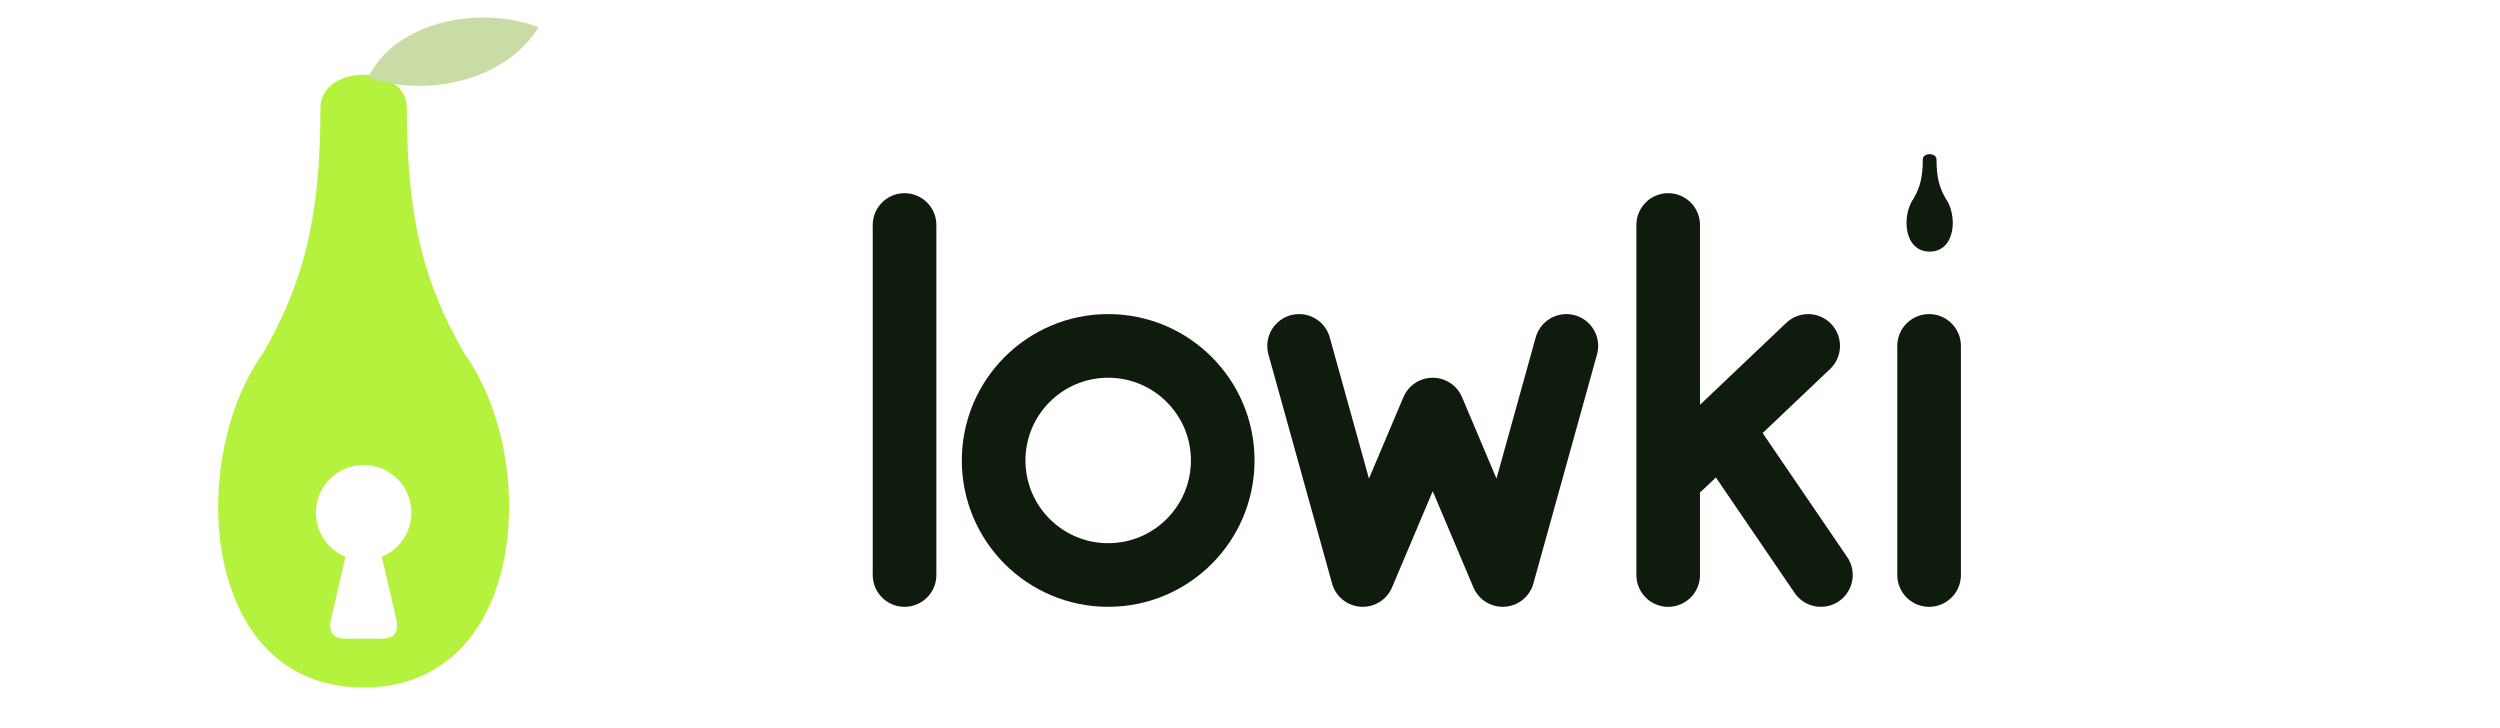
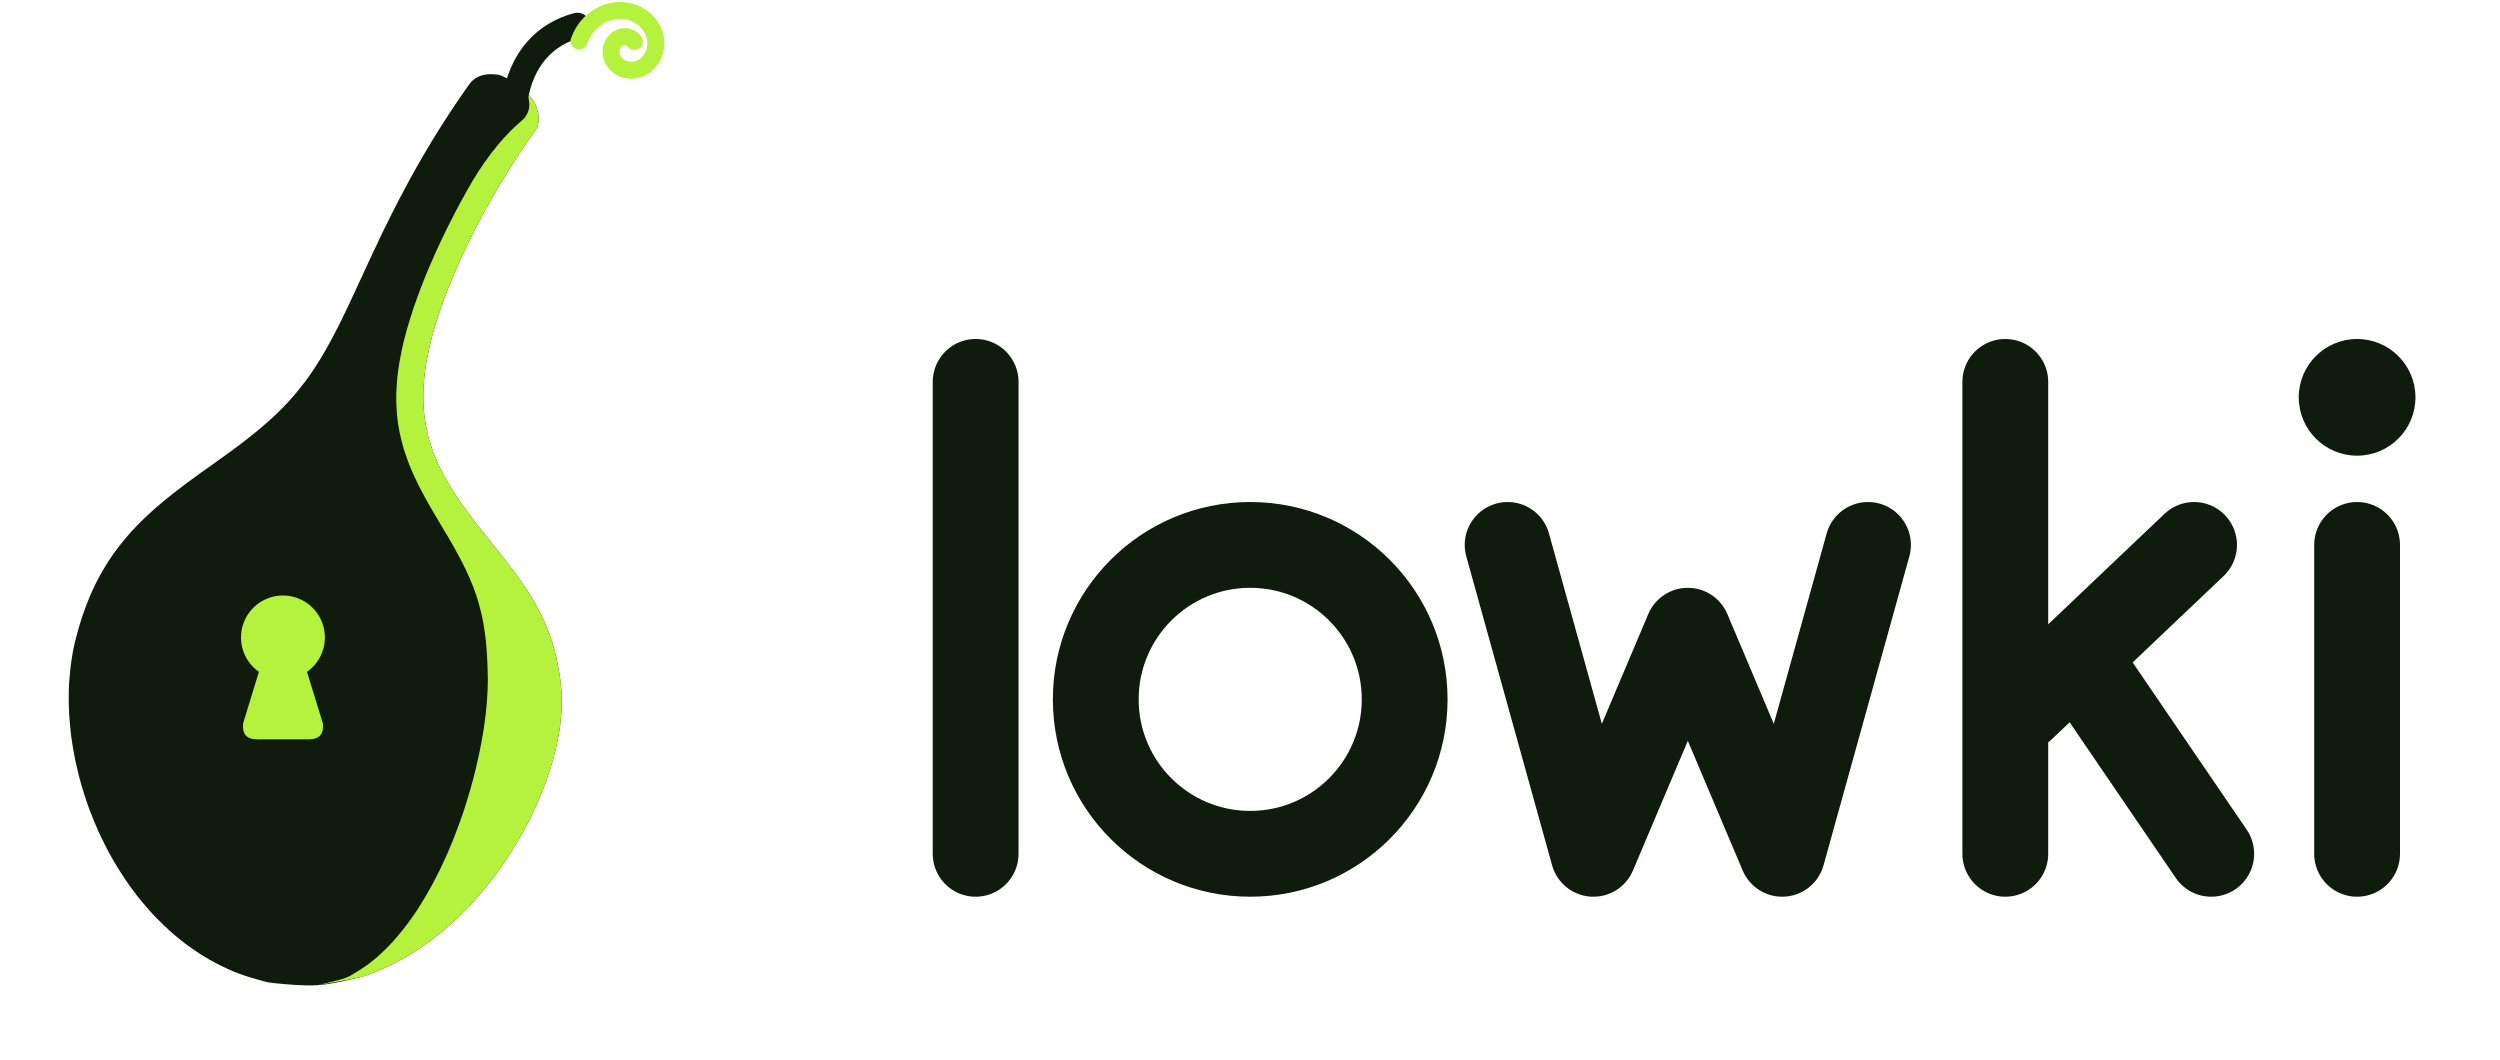
- <svg xmlns="http://www.w3.org/2000/svg" viewBox="0 0 220 64" role="img" aria-label="Lowki">
-   <path fill="#B5F23D" fill-rule="evenodd" d="M28.2 9.5C28.2 19.5 26.6 25 23.2 31C16.4 40.4 17.6 60.5 32 60.5C46.4 60.5 47.6 40.4 40.8 31C37.4 25 35.8 19.5 35.8 9.5C35.8 5.6 28.2 5.6 28.2 9.5Z M30.4 49A4.2 4.2 0 1 1 33.6 49L34.9 54.6Q35.2 56.2 33.6 56.2L30.4 56.2Q28.8 56.2 29.1 54.6Z" />
-   <path fill="#C9DCA6" d="M32.4 6.8C34.8 1.9 42.2 0.4 47.4 2.4C44.4 7.2 37.4 8.6 32.4 6.8Z" />
-   <g transform="translate(74 17) scale(1.12)">
-     <g stroke="#0F1B0D">
-       <g fill="none" stroke-width="5" stroke-linecap="round" stroke-linejoin="round">
-         <path d="M5 2.5V30" />
-         <circle cx="21" cy="21" r="9" />
-         <path d="M36 12L41 30L46.5 17L52 30L57 12" />
-         <path d="M65 2.5V30M76 12L66 21.5M69.5 19L77 30" />
-         <path d="M85.5 12V30" />
-       </g>
+ <svg xmlns="http://www.w3.org/2000/svg" viewBox="0 0 236 100" role="img" aria-label="Lowki">
+   <g transform="translate(-14 0)">
+     <path d="M63.00 8.00C62.73 7.86 61.77 7.33 61.38 7.16C60.99 7.00 60.87 7.04 60.65 7.02C60.44 6.99 60.27 7.00 60.10 7.01C59.93 7.02 59.78 7.05 59.64 7.08C59.50 7.11 59.37 7.15 59.25 7.20C59.13 7.25 59.02 7.31 58.92 7.37C58.82 7.43 58.73 7.50 58.64 7.58C58.56 7.65 58.48 7.73 58.41 7.82C58.34 7.90 58.28 7.99 58.21 8.08C58.15 8.17 58.09 8.26 58.02 8.35C57.96 8.44 57.89 8.53 57.83 8.62C57.77 8.72 57.70 8.81 57.64 8.90C57.58 8.99 57.52 9.08 57.45 9.17C57.39 9.26 57.33 9.35 57.27 9.44C57.20 9.54 57.14 9.63 57.08 9.72C57.02 9.81 56.95 9.90 56.89 10.00C56.83 10.09 56.77 10.18 56.71 10.27C56.65 10.36 56.59 10.46 56.52 10.55C56.46 10.64 56.40 10.73 56.34 10.83C56.28 10.92 56.22 11.01 56.16 11.11C56.10 11.20 56.04 11.29 55.98 11.39C55.92 11.48 55.86 11.57 55.80 11.67C55.74 11.76 55.68 11.86 55.62 11.95C55.56 12.04 55.50 12.14 55.44 12.23C55.38 12.33 55.32 12.42 55.26 12.52C55.21 12.61 55.15 12.71 55.09 12.80C55.03 12.90 54.97 12.99 54.91 13.09C54.85 13.18 54.80 13.28 54.74 13.37C54.68 13.47 54.62 13.56 54.57 13.66C54.51 13.76 54.45 13.85 54.39 13.95C54.34 14.04 54.28 14.14 54.22 14.24C54.17 14.33 54.11 14.43 54.05 14.53C54.00 14.62 53.94 14.72 53.88 14.82C53.83 14.91 53.77 15.01 53.71 15.11C53.66 15.21 53.60 15.30 53.55 15.40C53.49 15.50 53.43 15.60 53.38 15.69C53.32 15.79 53.27 15.89 53.21 15.99C53.16 16.09 53.10 16.18 53.05 16.28C52.99 16.38 52.94 16.48 52.88 16.58C52.83 16.68 52.78 16.78 52.72 16.87C52.67 16.97 52.61 17.07 52.56 17.17C52.51 17.27 52.45 17.37 52.40 17.47C52.34 17.57 52.29 17.67 52.24 17.77C52.18 17.87 52.13 17.97 52.08 18.07C52.03 18.17 51.97 18.27 51.92 18.37C51.87 18.47 51.81 18.57 51.76 18.67C51.71 18.77 51.66 18.87 51.60 18.97C51.55 19.07 51.50 19.17 51.45 19.27C51.40 19.38 51.34 19.48 51.29 19.58C51.24 19.68 51.19 19.78 51.14 19.88C51.09 19.98 51.03 20.09 50.98 20.19C50.93 20.29 50.88 20.39 50.83 20.49C50.78 20.59 50.73 20.70 50.68 20.80C50.63 20.90 50.58 21.00 50.53 21.11C50.47 21.21 50.42 21.31 50.37 21.41C50.32 21.52 50.27 21.62 50.22 21.72C50.17 21.83 50.12 21.93 50.07 22.03C50.02 22.14 49.97 22.24 49.92 22.34C49.87 22.45 49.82 22.55 49.77 22.65C49.72 22.76 49.68 22.86 49.63 22.97C49.58 23.07 49.53 23.17 49.48 23.28C49.43 23.38 49.38 23.49 49.33 23.59C49.28 23.70 49.23 23.80 49.18 23.90C49.13 24.01 49.08 24.11 49.04 24.22C48.99 24.32 48.94 24.43 48.89 24.53C48.84 24.64 48.79 24.74 48.74 24.85C48.69 24.95 48.64 25.06 48.60 25.17C48.55 25.27 48.50 25.38 48.45 25.48C48.40 25.59 48.35 25.69 48.30 25.80C48.25 25.90 48.21 26.01 48.16 26.12C48.11 26.22 48.06 26.33 48.01 26.43C47.96 26.54 47.91 26.65 47.86 26.75C47.81 26.86 47.76 26.97 47.72 27.07C47.67 27.18 47.62 27.29 47.57 27.39C47.52 27.50 47.47 27.60 47.42 27.71C47.37 27.82 47.32 27.92 47.27 28.03C47.22 28.14 47.17 28.25 47.12 28.35C47.07 28.46 47.02 28.57 46.97 28.67C46.92 28.78 46.87 28.89 46.82 28.99C46.77 29.10 46.72 29.21 46.66 29.32C46.61 29.42 46.56 29.53 46.51 29.64C46.46 29.75 46.41 29.85 46.35 29.96C46.30 30.07 46.25 30.17 46.20 30.28C46.14 30.39 46.09 30.50 46.04 30.60C45.98 30.71 45.93 30.82 45.87 30.93C45.82 31.03 45.77 31.14 45.71 31.25C45.65 31.36 45.60 31.46 45.54 31.57C45.49 31.68 45.43 31.79 45.37 31.89C45.32 32.00 45.26 32.11 45.20 32.21C45.14 32.32 45.08 32.43 45.02 32.54C44.97 32.64 44.91 32.75 44.84 32.86C44.78 32.97 44.72 33.07 44.66 33.18C44.60 33.29 44.54 33.39 44.47 33.50C44.41 33.61 44.35 33.72 44.28 33.82C44.22 33.93 44.15 34.04 44.08 34.14C44.02 34.25 43.95 34.36 43.88 34.46C43.81 34.57 43.74 34.68 43.67 34.78C43.60 34.89 43.53 35.00 43.46 35.10C43.38 35.21 43.31 35.31 43.24 35.42C43.16 35.53 43.09 35.63 43.01 35.74C42.93 35.84 42.85 35.95 42.78 36.06C42.70 36.16 42.62 36.27 42.53 36.37C42.45 36.48 42.37 36.58 42.28 36.69C42.20 36.79 42.11 36.90 42.03 37.00C41.94 37.11 41.85 37.21 41.76 37.32C41.67 37.42 41.58 37.53 41.49 37.63C41.39 37.74 41.30 37.84 41.20 37.95C41.11 38.05 41.01 38.15 40.91 38.26C40.81 38.36 40.71 38.47 40.61 38.57C40.50 38.67 40.40 38.78 40.29 38.88C40.19 38.99 40.08 39.09 39.97 39.19C39.86 39.30 39.75 39.40 39.64 39.50C39.53 39.61 39.41 39.71 39.30 39.81C39.18 39.92 39.06 40.02 38.94 40.12C38.82 40.23 38.70 40.33 38.58 40.43C38.46 40.54 38.33 40.64 38.21 40.74C38.08 40.85 37.95 40.95 37.82 41.05C37.69 41.16 37.56 41.26 37.43 41.36C37.30 41.47 37.16 41.57 37.03 41.67C36.89 41.78 36.76 41.88 36.62 41.99C36.48 42.09 36.34 42.19 36.20 42.30C36.06 42.40 35.92 42.51 35.78 42.61C35.63 42.72 35.49 42.82 35.34 42.93C35.20 43.03 35.05 43.14 34.91 43.24C34.76 43.35 34.61 43.45 34.46 43.56C34.31 43.66 34.16 43.77 34.02 43.88C33.87 43.99 33.72 44.09 33.56 44.20C33.41 44.31 33.26 44.42 33.11 44.52C32.96 44.63 32.81 44.74 32.66 44.85C32.51 44.96 32.36 45.07 32.21 45.18C32.05 45.29 31.90 45.40 31.75 45.51C31.60 45.62 31.45 45.74 31.30 45.85C31.15 45.96 31.00 46.07 30.86 46.19C30.71 46.30 30.56 46.42 30.41 46.53C30.27 46.65 30.12 46.76 29.98 46.88C29.83 46.99 29.69 47.11 29.54 47.23C29.40 47.35 29.26 47.46 29.12 47.58C28.98 47.70 28.84 47.82 28.70 47.94C28.57 48.06 28.43 48.18 28.30 48.30C28.16 48.42 28.03 48.55 27.90 48.67C27.77 48.79 27.64 48.91 27.51 49.04C27.38 49.16 27.26 49.29 27.13 49.41C27.01 49.54 26.89 49.66 26.77 49.79C26.65 49.92 26.53 50.04 26.41 50.17C26.30 50.30 26.18 50.43 26.07 50.56C25.96 50.69 25.84 50.82 25.74 50.95C25.63 51.08 25.52 51.21 25.42 51.34C25.31 51.47 25.21 51.61 25.11 51.74C25.01 51.87 24.91 52.01 24.81 52.14C24.72 52.27 24.62 52.41 24.53 52.54C24.44 52.68 24.35 52.82 24.26 52.95C24.17 53.09 24.08 53.23 24.00 53.36C23.91 53.50 23.83 53.64 23.75 53.78C23.67 53.92 23.59 54.05 23.51 54.19C23.43 54.33 23.35 54.47 23.28 54.61C23.21 54.75 23.13 54.89 23.06 55.04C22.99 55.18 22.92 55.32 22.86 55.46C22.79 55.60 22.72 55.75 22.66 55.89C22.60 56.03 22.53 56.17 22.47 56.32C22.41 56.46 22.35 56.61 22.30 56.75C22.24 56.89 22.18 57.04 22.13 57.18C22.07 57.33 22.02 57.47 21.97 57.62C21.91 57.77 21.86 57.91 21.81 58.06C21.76 58.20 21.71 58.35 21.67 58.50C21.62 58.65 21.57 58.79 21.53 58.94C21.49 59.09 21.44 59.24 21.40 59.38C21.36 59.53 21.32 59.68 21.28 59.83C21.24 59.98 21.20 60.13 21.16 60.28C21.12 60.43 21.09 60.57 21.05 60.72C21.02 60.87 20.98 61.02 20.95 61.17C20.92 61.32 20.89 61.48 20.86 61.63C20.84 61.78 20.81 61.93 20.79 62.08C20.76 62.23 20.74 62.38 20.72 62.53C20.70 62.69 20.68 62.84 20.66 62.99C20.64 63.14 20.62 63.30 20.61 63.45C20.59 63.60 20.58 63.75 20.57 63.91C20.55 64.06 20.54 64.21 20.53 64.37C20.52 64.52 20.52 64.67 20.51 64.83C20.50 64.98 20.50 65.14 20.49 65.29C20.49 65.44 20.49 65.60 20.49 65.75C20.49 65.91 20.49 66.06 20.49 66.22C20.49 66.37 20.49 66.53 20.50 66.68C20.50 66.84 20.51 66.99 20.52 67.15C20.52 67.30 20.53 67.46 20.54 67.62C20.55 67.77 20.56 67.93 20.58 68.08C20.59 68.24 20.60 68.40 20.62 68.55C20.63 68.71 20.65 68.86 20.67 69.02C20.69 69.18 20.70 69.33 20.72 69.49C20.74 69.65 20.77 69.80 20.79 69.96C20.81 70.12 20.84 70.27 20.86 70.43C20.89 70.59 20.91 70.74 20.94 70.90C20.97 71.06 21.00 71.21 21.03 71.37C21.06 71.53 21.09 71.69 21.12 71.84C21.16 72.00 21.19 72.16 21.23 72.31C21.26 72.47 21.30 72.63 21.34 72.79C21.37 72.94 21.41 73.10 21.45 73.26C21.50 73.42 21.54 73.57 21.58 73.73C21.62 73.89 21.67 74.05 21.71 74.20C21.76 74.36 21.81 74.52 21.86 74.68C21.90 74.84 21.95 74.99 22.01 75.15C22.06 75.31 22.11 75.47 22.16 75.62C22.22 75.78 22.27 75.94 22.33 76.10C22.39 76.25 22.44 76.41 22.50 76.57C22.56 76.73 22.62 76.88 22.69 77.04C22.75 77.20 22.81 77.36 22.88 77.52C22.94 77.67 23.01 77.83 23.08 77.99C23.14 78.15 23.21 78.30 23.28 78.46C23.36 78.62 23.43 78.77 23.50 78.93C23.58 79.09 23.65 79.25 23.73 79.40C23.81 79.56 23.89 79.72 23.97 79.88C24.05 80.03 24.13 80.19 24.21 80.35C24.30 80.50 24.38 80.66 24.47 80.82C24.56 80.97 24.65 81.13 24.74 81.29C24.83 81.44 24.92 81.60 25.02 81.76C25.11 81.91 25.21 82.07 25.31 82.22C25.41 82.38 25.51 82.54 25.61 82.69C25.71 82.85 25.82 83.00 25.92 83.16C26.03 83.31 26.14 83.47 26.25 83.63C26.36 83.78 26.47 83.94 26.59 84.09C26.71 84.25 26.82 84.40 26.94 84.56C27.07 84.71 27.19 84.86 27.31 85.02C27.44 85.17 27.57 85.33 27.70 85.48C27.83 85.63 27.97 85.79 28.10 85.94C28.24 86.09 28.38 86.25 28.52 86.40C28.67 86.55 28.81 86.70 28.97 86.86C29.12 87.01 29.27 87.16 29.43 87.31C29.59 87.46 29.75 87.61 29.91 87.76C30.08 87.92 30.25 88.07 30.42 88.22C30.60 88.37 30.78 88.51 30.96 88.66C31.15 88.81 31.34 88.96 31.53 89.11C31.73 89.26 31.93 89.40 32.14 89.55C32.35 89.70 32.57 89.84 32.79 89.99C33.01 90.13 33.25 90.28 33.49 90.42C33.73 90.57 33.98 90.71 34.25 90.85C34.51 90.99 34.78 91.13 35.08 91.27C35.37 91.41 35.67 91.55 36.00 91.69C36.34 91.82 36.68 91.96 37.07 92.09C37.45 92.22 37.84 92.35 38.33 92.47C38.82 92.59 39.05 92.74 39.99 92.82C40.94 92.91 42.67 93.09 44.00 93.00C45.33 92.91 47.02 92.48 47.94 92.26C48.87 92.04 49.07 91.88 49.54 91.70C50.00 91.52 50.38 91.34 50.74 91.17C51.11 91.00 51.43 90.83 51.74 90.66C52.06 90.49 52.34 90.33 52.61 90.17C52.89 90.00 53.14 89.84 53.39 89.68C53.63 89.52 53.87 89.36 54.09 89.20C54.32 89.05 54.53 88.89 54.74 88.73C54.94 88.58 55.14 88.42 55.33 88.27C55.53 88.12 55.71 87.96 55.89 87.81C56.07 87.66 56.25 87.51 56.42 87.36C56.59 87.21 56.75 87.06 56.91 86.91C57.07 86.76 57.23 86.61 57.38 86.47C57.53 86.32 57.68 86.17 57.82 86.03C57.97 85.88 58.11 85.73 58.25 85.59C58.38 85.44 58.52 85.30 58.65 85.16C58.78 85.01 58.91 84.87 59.03 84.73C59.16 84.58 59.28 84.44 59.40 84.30C59.52 84.16 59.64 84.02 59.76 83.88C59.87 83.74 59.99 83.60 60.10 83.46C60.21 83.32 60.32 83.18 60.42 83.04C60.53 82.90 60.63 82.77 60.74 82.63C60.84 82.49 60.94 82.35 61.04 82.22C61.14 82.08 61.24 81.94 61.33 81.81C61.43 81.67 61.52 81.54 61.61 81.40C61.70 81.27 61.79 81.13 61.88 81.00C61.97 80.86 62.06 80.73 62.15 80.60C62.23 80.46 62.31 80.33 62.40 80.20C62.48 80.06 62.56 79.93 62.64 79.80C62.72 79.67 62.80 79.54 62.88 79.41C62.95 79.28 63.03 79.14 63.10 79.01C63.18 78.88 63.25 78.75 63.32 78.62C63.40 78.49 63.47 78.36 63.54 78.24C63.61 78.11 63.67 77.98 63.74 77.85C63.81 77.72 63.87 77.59 63.94 77.47C64.00 77.34 64.07 77.21 64.13 77.08C64.19 76.96 64.25 76.83 64.31 76.70C64.37 76.58 64.43 76.45 64.49 76.32C64.55 76.20 64.61 76.07 64.66 75.95C64.72 75.82 64.77 75.70 64.83 75.57C64.88 75.45 64.93 75.32 64.99 75.20C65.04 75.07 65.09 74.95 65.14 74.83C65.19 74.70 65.24 74.58 65.29 74.46C65.33 74.33 65.38 74.21 65.43 74.09C65.47 73.97 65.52 73.84 65.56 73.72C65.61 73.60 65.65 73.48 65.69 73.36C65.73 73.23 65.77 73.11 65.81 72.99C65.85 72.87 65.89 72.75 65.93 72.63C65.97 72.51 66.01 72.39 66.04 72.27C66.08 72.15 66.11 72.03 66.15 71.91C66.18 71.79 66.22 71.67 66.25 71.55C66.28 71.43 66.31 71.31 66.34 71.19C66.37 71.07 66.40 70.95 66.43 70.84C66.46 70.72 66.49 70.60 66.52 70.48C66.54 70.36 66.57 70.24 66.59 70.13C66.62 70.01 66.64 69.89 66.66 69.77C66.69 69.66 66.71 69.54 66.73 69.42C66.75 69.30 66.77 69.19 66.79 69.07C66.81 68.95 66.82 68.84 66.84 68.72C66.86 68.60 66.87 68.49 66.89 68.37C66.90 68.25 66.91 68.14 66.93 68.02C66.94 67.91 66.95 67.79 66.96 67.68C66.97 67.56 66.98 67.44 66.99 67.33C67.00 67.21 67.00 67.10 67.01 66.98C67.01 66.87 67.02 66.75 67.02 66.64C67.02 66.52 67.03 66.41 67.03 66.29C67.03 66.18 67.03 66.06 67.02 65.95C67.02 65.83 67.02 65.72 67.02 65.60C67.01 65.49 67.01 65.37 67.00 65.26C66.99 65.14 66.98 65.03 66.97 64.91C66.97 64.80 66.95 64.68 66.94 64.57C66.93 64.45 66.92 64.34 66.90 64.22C66.89 64.11 66.87 63.99 66.85 63.88C66.84 63.77 66.82 63.65 66.80 63.54C66.78 63.42 66.76 63.31 66.74 63.19C66.72 63.08 66.70 62.96 66.68 62.85C66.66 62.73 66.64 62.62 66.61 62.50C66.59 62.39 66.56 62.28 66.54 62.16C66.51 62.05 66.49 61.93 66.46 61.82C66.43 61.70 66.40 61.59 66.37 61.47C66.34 61.36 66.31 61.24 66.28 61.13C66.25 61.01 66.21 60.90 66.18 60.78C66.14 60.67 66.11 60.55 66.07 60.44C66.03 60.32 65.99 60.21 65.95 60.09C65.91 59.97 65.87 59.86 65.83 59.74C65.78 59.63 65.74 59.51 65.69 59.39C65.65 59.28 65.60 59.16 65.55 59.04C65.50 58.93 65.45 58.81 65.40 58.69C65.35 58.58 65.29 58.46 65.24 58.34C65.18 58.22 65.12 58.10 65.07 57.99C65.01 57.87 64.95 57.75 64.88 57.63C64.82 57.51 64.76 57.39 64.69 57.27C64.63 57.15 64.56 57.04 64.49 56.92C64.42 56.80 64.35 56.68 64.28 56.55C64.21 56.43 64.13 56.31 64.06 56.19C63.98 56.07 63.91 55.95 63.83 55.83C63.75 55.71 63.67 55.58 63.59 55.46C63.51 55.34 63.42 55.21 63.34 55.09C63.25 54.97 63.17 54.84 63.08 54.72C62.99 54.60 62.90 54.47 62.81 54.35C62.72 54.22 62.63 54.10 62.53 53.97C62.44 53.84 62.35 53.72 62.25 53.59C62.15 53.46 62.06 53.34 61.96 53.21C61.86 53.08 61.76 52.96 61.66 52.83C61.56 52.70 61.46 52.57 61.36 52.44C61.26 52.31 61.16 52.18 61.05 52.06C60.95 51.93 60.85 51.80 60.74 51.67C60.64 51.54 60.54 51.41 60.43 51.28C60.33 51.15 60.22 51.01 60.12 50.88C60.01 50.75 59.91 50.62 59.81 50.49C59.70 50.36 59.60 50.23 59.49 50.09C59.39 49.96 59.28 49.83 59.18 49.70C59.08 49.57 58.97 49.43 58.87 49.30C58.77 49.17 58.67 49.04 58.57 48.90C58.47 48.77 58.37 48.64 58.27 48.50C58.17 48.37 58.07 48.24 57.98 48.11C57.88 47.97 57.78 47.84 57.69 47.71C57.60 47.57 57.50 47.44 57.41 47.31C57.32 47.18 57.23 47.04 57.14 46.91C57.05 46.78 56.97 46.65 56.88 46.51C56.80 46.38 56.71 46.25 56.63 46.12C56.55 45.99 56.47 45.85 56.39 45.72C56.31 45.59 56.24 45.46 56.16 45.33C56.09 45.20 56.01 45.07 55.94 44.94C55.87 44.81 55.80 44.68 55.74 44.55C55.67 44.42 55.60 44.29 55.54 44.16C55.48 44.03 55.42 43.90 55.36 43.77C55.30 43.64 55.24 43.51 55.19 43.39C55.13 43.26 55.08 43.13 55.03 43.00C54.98 42.87 54.93 42.75 54.88 42.62C54.84 42.49 54.79 42.37 54.75 42.24C54.71 42.12 54.67 41.99 54.63 41.87C54.59 41.74 54.55 41.62 54.51 41.49C54.48 41.37 54.45 41.24 54.41 41.12C54.38 41.00 54.35 40.87 54.33 40.75C54.30 40.63 54.27 40.51 54.25 40.39C54.22 40.26 54.20 40.14 54.18 40.02C54.16 39.90 54.14 39.78 54.12 39.66C54.10 39.54 54.09 39.42 54.07 39.30C54.06 39.18 54.04 39.06 54.03 38.94C54.02 38.82 54.01 38.71 54.00 38.59C53.99 38.47 53.99 38.35 53.98 38.24C53.97 38.12 53.97 38.00 53.97 37.89C53.96 37.77 53.96 37.65 53.96 37.54C53.96 37.42 53.96 37.31 53.96 37.19C53.96 37.08 53.97 36.96 53.97 36.85C53.97 36.73 53.98 36.62 53.99 36.51C53.99 36.39 54.00 36.28 54.01 36.17C54.02 36.05 54.03 35.94 54.04 35.83C54.05 35.72 54.06 35.61 54.07 35.49C54.08 35.38 54.09 35.27 54.11 35.16C54.12 35.05 54.14 34.94 54.15 34.83C54.17 34.72 54.19 34.61 54.20 34.50C54.22 34.39 54.24 34.28 54.26 34.17C54.28 34.06 54.30 33.95 54.32 33.85C54.34 33.74 54.36 33.63 54.38 33.52C54.40 33.41 54.42 33.31 54.45 33.20C54.47 33.09 54.49 32.98 54.52 32.88C54.54 32.77 54.57 32.66 54.59 32.56C54.62 32.45 54.64 32.35 54.67 32.24C54.70 32.13 54.72 32.03 54.75 31.92C54.78 31.82 54.81 31.71 54.83 31.61C54.86 31.50 54.89 31.40 54.92 31.29C54.95 31.19 54.98 31.09 55.01 30.98C55.04 30.88 55.07 30.77 55.10 30.67C55.14 30.57 55.17 30.46 55.20 30.36C55.23 30.26 55.26 30.16 55.30 30.05C55.33 29.95 55.36 29.85 55.40 29.75C55.43 29.64 55.47 29.54 55.50 29.44C55.53 29.34 55.57 29.24 55.60 29.14C55.64 29.04 55.67 28.93 55.71 28.83C55.75 28.73 55.78 28.63 55.82 28.53C55.86 28.43 55.89 28.33 55.93 28.23C55.97 28.13 56.00 28.03 56.04 27.93C56.08 27.83 56.12 27.73 56.16 27.63C56.19 27.53 56.23 27.44 56.27 27.34C56.31 27.24 56.35 27.14 56.39 27.04C56.43 26.94 56.47 26.84 56.51 26.75C56.55 26.65 56.59 26.55 56.63 26.45C56.67 26.35 56.71 26.26 56.75 26.16C56.79 26.06 56.83 25.96 56.87 25.87C56.91 25.77 56.96 25.67 57.00 25.58C57.04 25.48 57.08 25.38 57.12 25.29C57.17 25.19 57.21 25.09 57.25 25.00C57.29 24.90 57.34 24.81 57.38 24.71C57.42 24.62 57.46 24.52 57.51 24.42C57.55 24.33 57.60 24.23 57.64 24.14C57.68 24.04 57.73 23.95 57.77 23.85C57.82 23.76 57.86 23.67 57.91 23.57C57.95 23.48 57.99 23.38 58.04 23.29C58.08 23.19 58.13 23.10 58.18 23.01C58.22 22.91 58.27 22.82 58.31 22.73C58.36 22.63 58.40 22.54 58.45 22.45C58.50 22.35 58.54 22.26 58.59 22.17C58.64 22.07 58.68 21.98 58.73 21.89C58.78 21.80 58.82 21.70 58.87 21.61C58.92 21.52 58.96 21.43 59.01 21.34C59.06 21.25 59.11 21.15 59.16 21.06C59.20 20.97 59.25 20.88 59.30 20.79C59.35 20.70 59.40 20.61 59.44 20.51C59.49 20.42 59.54 20.33 59.59 20.24C59.64 20.15 59.69 20.06 59.74 19.97C59.79 19.88 59.84 19.79 59.89 19.70C59.94 19.61 59.99 19.52 60.04 19.43C60.09 19.34 60.14 19.25 60.19 19.16C60.24 19.07 60.29 18.98 60.34 18.89C60.39 18.81 60.44 18.72 60.49 18.63C60.54 18.54 60.59 18.45 60.64 18.36C60.69 18.27 60.74 18.19 60.80 18.10C60.85 18.01 60.90 17.92 60.95 17.83C61.00 17.75 61.05 17.66 61.11 17.57C61.16 17.48 61.21 17.39 61.26 17.31C61.32 17.22 61.37 17.13 61.42 17.05C61.47 16.96 61.53 16.87 61.58 16.79C61.63 16.70 61.69 16.61 61.74 16.53C61.79 16.44 61.85 16.35 61.90 16.27C61.95 16.18 62.01 16.09 62.06 16.01C62.11 15.92 62.17 15.84 62.22 15.75C62.28 15.67 62.33 15.58 62.39 15.50C62.44 15.41 62.49 15.32 62.55 15.24C62.60 15.16 62.66 15.07 62.71 14.99C62.77 14.90 62.82 14.82 62.88 14.73C62.94 14.65 62.99 14.56 63.05 14.48C63.10 14.39 63.16 14.31 63.21 14.23C63.27 14.14 63.33 14.06 63.38 13.98C63.44 13.89 63.50 13.81 63.55 13.73C63.61 13.64 63.67 13.56 63.72 13.48C63.78 13.39 63.84 13.31 63.89 13.23C63.95 13.15 64.01 13.06 64.07 12.98C64.12 12.90 64.18 12.82 64.24 12.73C64.30 12.65 64.35 12.57 64.41 12.49C64.47 12.41 64.53 12.33 64.58 12.24C64.63 12.15 64.68 12.06 64.72 11.97C64.76 11.87 64.79 11.77 64.81 11.66C64.83 11.55 64.85 11.44 64.85 11.32C64.86 11.20 64.86 11.07 64.84 10.94C64.83 10.80 64.80 10.66 64.76 10.50C64.72 10.34 64.67 10.18 64.58 9.98C64.50 9.79 64.50 9.67 64.24 9.34C63.98 9.01 63.21 8.22 63.00 8.00Z" fill="#0F1B0D" />
+     <path d="M44.00 93.00C44.66 92.88 47.02 92.48 47.94 92.26C48.87 92.04 49.07 91.88 49.54 91.70C50.00 91.52 50.38 91.34 50.74 91.17C51.11 91.00 51.43 90.83 51.74 90.66C52.06 90.49 52.34 90.33 52.61 90.17C52.89 90.00 53.14 89.84 53.39 89.68C53.63 89.52 53.87 89.36 54.09 89.20C54.32 89.05 54.53 88.89 54.74 88.73C54.94 88.58 55.14 88.42 55.33 88.27C55.53 88.12 55.71 87.96 55.89 87.81C56.07 87.66 56.25 87.51 56.42 87.36C56.59 87.21 56.75 87.06 56.91 86.91C57.07 86.76 57.23 86.61 57.38 86.47C57.53 86.32 57.68 86.17 57.82 86.03C57.97 85.88 58.11 85.73 58.25 85.59C58.38 85.44 58.52 85.30 58.65 85.16C58.78 85.01 58.91 84.87 59.03 84.73C59.16 84.58 59.28 84.44 59.40 84.30C59.52 84.16 59.64 84.02 59.76 83.88C59.87 83.74 59.99 83.60 60.10 83.46C60.21 83.32 60.32 83.18 60.42 83.04C60.53 82.90 60.63 82.77 60.74 82.63C60.84 82.49 60.94 82.35 61.04 82.22C61.14 82.08 61.24 81.94 61.33 81.81C61.43 81.67 61.52 81.54 61.61 81.40C61.70 81.27 61.79 81.13 61.88 81.00C61.97 80.86 62.06 80.73 62.15 80.60C62.23 80.46 62.31 80.33 62.40 80.20C62.48 80.06 62.56 79.93 62.64 79.80C62.72 79.67 62.80 79.54 62.88 79.41C62.95 79.28 63.03 79.14 63.10 79.01C63.18 78.88 63.25 78.75 63.32 78.62C63.40 78.49 63.47 78.36 63.54 78.24C63.61 78.11 63.67 77.98 63.74 77.85C63.81 77.72 63.87 77.59 63.94 77.47C64.00 77.34 64.07 77.21 64.13 77.08C64.19 76.96 64.25 76.83 64.31 76.70C64.37 76.58 64.43 76.45 64.49 76.32C64.55 76.20 64.61 76.07 64.66 75.95C64.72 75.82 64.77 75.70 64.83 75.57C64.88 75.45 64.93 75.32 64.99 75.20C65.04 75.07 65.09 74.95 65.14 74.83C65.19 74.70 65.24 74.58 65.29 74.46C65.33 74.33 65.38 74.21 65.43 74.09C65.47 73.97 65.52 73.84 65.56 73.72C65.61 73.60 65.65 73.48 65.69 73.36C65.73 73.23 65.77 73.11 65.81 72.99C65.85 72.87 65.89 72.75 65.93 72.63C65.97 72.51 66.01 72.39 66.04 72.27C66.08 72.15 66.11 72.03 66.15 71.91C66.18 71.79 66.22 71.67 66.25 71.55C66.28 71.43 66.31 71.31 66.34 71.19C66.37 71.07 66.40 70.95 66.43 70.84C66.46 70.72 66.49 70.60 66.52 70.48C66.54 70.36 66.57 70.24 66.59 70.13C66.62 70.01 66.64 69.89 66.66 69.77C66.69 69.66 66.71 69.54 66.73 69.42C66.75 69.30 66.77 69.19 66.79 69.07C66.81 68.95 66.82 68.84 66.84 68.72C66.86 68.60 66.87 68.49 66.89 68.37C66.90 68.25 66.91 68.14 66.93 68.02C66.94 67.91 66.95 67.79 66.96 67.68C66.97 67.56 66.98 67.44 66.99 67.33C67.00 67.21 67.00 67.10 67.01 66.98C67.01 66.87 67.02 66.75 67.02 66.64C67.02 66.52 67.03 66.41 67.03 66.29C67.03 66.18 67.03 66.06 67.02 65.95C67.02 65.83 67.02 65.72 67.02 65.60C67.01 65.49 67.01 65.37 67.00 65.26C66.99 65.14 66.98 65.03 66.97 64.91C66.97 64.80 66.95 64.68 66.94 64.57C66.93 64.45 66.92 64.34 66.90 64.22C66.89 64.11 66.87 63.99 66.85 63.88C66.84 63.77 66.82 63.65 66.80 63.54C66.78 63.42 66.76 63.31 66.74 63.19C66.72 63.08 66.70 62.96 66.68 62.85C66.66 62.73 66.64 62.62 66.61 62.50C66.59 62.39 66.56 62.28 66.54 62.16C66.51 62.05 66.49 61.93 66.46 61.82C66.43 61.70 66.40 61.59 66.37 61.47C66.34 61.36 66.31 61.24 66.28 61.13C66.25 61.01 66.21 60.90 66.18 60.78C66.14 60.67 66.11 60.55 66.07 60.44C66.03 60.32 65.99 60.21 65.95 60.09C65.91 59.97 65.87 59.86 65.83 59.74C65.78 59.63 65.74 59.51 65.69 59.39C65.65 59.28 65.60 59.16 65.55 59.04C65.50 58.93 65.45 58.81 65.40 58.69C65.35 58.58 65.29 58.46 65.24 58.34C65.18 58.22 65.12 58.10 65.07 57.99C65.01 57.87 64.95 57.75 64.88 57.63C64.82 57.51 64.76 57.39 64.69 57.27C64.63 57.15 64.56 57.04 64.49 56.92C64.42 56.80 64.35 56.68 64.28 56.55C64.21 56.43 64.13 56.31 64.06 56.19C63.98 56.07 63.91 55.95 63.83 55.83C63.75 55.71 63.67 55.58 63.59 55.46C63.51 55.34 63.42 55.21 63.34 55.09C63.25 54.97 63.17 54.84 63.08 54.72C62.99 54.60 62.90 54.47 62.81 54.35C62.72 54.22 62.63 54.10 62.53 53.97C62.44 53.84 62.35 53.72 62.25 53.59C62.15 53.46 62.06 53.34 61.96 53.21C61.86 53.08 61.76 52.96 61.66 52.83C61.56 52.70 61.46 52.57 61.36 52.44C61.26 52.31 61.16 52.18 61.05 52.06C60.95 51.93 60.85 51.80 60.74 51.67C60.64 51.54 60.54 51.41 60.43 51.28C60.33 51.15 60.22 51.01 60.12 50.88C60.01 50.75 59.91 50.62 59.81 50.49C59.70 50.36 59.60 50.23 59.49 50.09C59.39 49.96 59.28 49.83 59.18 49.70C59.08 49.57 58.97 49.43 58.87 49.30C58.77 49.17 58.67 49.04 58.57 48.90C58.47 48.77 58.37 48.64 58.27 48.50C58.17 48.37 58.07 48.24 57.98 48.11C57.88 47.97 57.78 47.84 57.69 47.71C57.60 47.57 57.50 47.44 57.41 47.31C57.32 47.18 57.23 47.04 57.14 46.91C57.05 46.78 56.97 46.65 56.88 46.51C56.80 46.38 56.71 46.25 56.63 46.12C56.55 45.99 56.47 45.85 56.39 45.72C56.31 45.59 56.24 45.46 56.16 45.33C56.09 45.20 56.01 45.07 55.94 44.94C55.87 44.81 55.80 44.68 55.74 44.55C55.67 44.42 55.60 44.29 55.54 44.16C55.48 44.03 55.42 43.90 55.36 43.77C55.30 43.64 55.24 43.51 55.19 43.39C55.13 43.26 55.08 43.13 55.03 43.00C54.98 42.87 54.93 42.75 54.88 42.62C54.84 42.49 54.79 42.37 54.75 42.24C54.71 42.12 54.67 41.99 54.63 41.87C54.59 41.74 54.55 41.62 54.51 41.49C54.48 41.37 54.45 41.24 54.41 41.12C54.38 41.00 54.35 40.87 54.33 40.75C54.30 40.63 54.27 40.51 54.25 40.39C54.22 40.26 54.20 40.14 54.18 40.02C54.16 39.90 54.14 39.78 54.12 39.66C54.10 39.54 54.09 39.42 54.07 39.30C54.06 39.18 54.04 39.06 54.03 38.94C54.02 38.82 54.01 38.71 54.00 38.59C53.99 38.47 53.99 38.35 53.98 38.24C53.97 38.12 53.97 38.00 53.97 37.89C53.96 37.77 53.96 37.65 53.96 37.54C53.96 37.42 53.96 37.31 53.96 37.19C53.96 37.08 53.97 36.96 53.97 36.85C53.97 36.73 53.98 36.62 53.99 36.51C53.99 36.39 54.00 36.28 54.01 36.17C54.02 36.05 54.03 35.94 54.04 35.83C54.05 35.72 54.06 35.61 54.07 35.49C54.08 35.38 54.09 35.27 54.11 35.16C54.12 35.05 54.14 34.94 54.15 34.83C54.17 34.72 54.19 34.61 54.20 34.50C54.22 34.39 54.24 34.28 54.26 34.17C54.28 34.06 54.30 33.95 54.32 33.85C54.34 33.74 54.36 33.63 54.38 33.52C54.40 33.41 54.42 33.31 54.45 33.20C54.47 33.09 54.49 32.98 54.52 32.88C54.54 32.77 54.57 32.66 54.59 32.56C54.62 32.45 54.64 32.35 54.67 32.24C54.70 32.13 54.72 32.03 54.75 31.92C54.78 31.82 54.81 31.71 54.83 31.61C54.86 31.50 54.89 31.40 54.92 31.29C54.95 31.19 54.98 31.09 55.01 30.98C55.04 30.88 55.07 30.77 55.10 30.67C55.14 30.57 55.17 30.46 55.20 30.36C55.23 30.26 55.26 30.16 55.30 30.05C55.33 29.95 55.36 29.85 55.40 29.75C55.43 29.64 55.47 29.54 55.50 29.44C55.53 29.34 55.57 29.24 55.60 29.14C55.64 29.04 55.67 28.93 55.71 28.83C55.75 28.73 55.78 28.63 55.82 28.53C55.86 28.43 55.89 28.33 55.93 28.23C55.97 28.13 56.00 28.03 56.04 27.93C56.08 27.83 56.12 27.73 56.16 27.63C56.19 27.53 56.23 27.44 56.27 27.34C56.31 27.24 56.35 27.14 56.39 27.04C56.43 26.94 56.47 26.84 56.51 26.75C56.55 26.65 56.59 26.55 56.63 26.45C56.67 26.35 56.71 26.26 56.75 26.16C56.79 26.06 56.83 25.96 56.87 25.87C56.91 25.77 56.96 25.67 57.00 25.58C57.04 25.48 57.08 25.38 57.12 25.29C57.17 25.19 57.21 25.09 57.25 25.00C57.29 24.90 57.34 24.81 57.38 24.71C57.42 24.62 57.46 24.52 57.51 24.42C57.55 24.33 57.60 24.23 57.64 24.14C57.68 24.04 57.73 23.95 57.77 23.85C57.82 23.76 57.86 23.67 57.91 23.57C57.95 23.48 57.99 23.38 58.04 23.29C58.08 23.19 58.13 23.10 58.18 23.01C58.22 22.91 58.27 22.82 58.31 22.73C58.36 22.63 58.40 22.54 58.45 22.45C58.50 22.35 58.54 22.26 58.59 22.17C58.64 22.07 58.68 21.98 58.73 21.89C58.78 21.80 58.82 21.70 58.87 21.61C58.92 21.52 58.96 21.43 59.01 21.34C59.06 21.25 59.11 21.15 59.16 21.06C59.20 20.97 59.25 20.88 59.30 20.79C59.35 20.70 59.40 20.61 59.44 20.51C59.49 20.42 59.54 20.33 59.59 20.24C59.64 20.15 59.69 20.06 59.74 19.97C59.79 19.88 59.84 19.79 59.89 19.70C59.94 19.61 59.99 19.52 60.04 19.43C60.09 19.34 60.14 19.25 60.19 19.16C60.24 19.07 60.29 18.98 60.34 18.89C60.39 18.81 60.44 18.72 60.49 18.63C60.54 18.54 60.59 18.45 60.64 18.36C60.69 18.27 60.74 18.19 60.80 18.10C60.85 18.01 60.90 17.92 60.95 17.83C61.00 17.75 61.05 17.66 61.11 17.57C61.16 17.48 61.21 17.39 61.26 17.31C61.32 17.22 61.37 17.13 61.42 17.05C61.47 16.96 61.53 16.87 61.58 16.79C61.63 16.70 61.69 16.61 61.74 16.53C61.79 16.44 61.85 16.35 61.90 16.27C61.95 16.18 62.01 16.09 62.06 16.01C62.11 15.92 62.17 15.84 62.22 15.75C62.28 15.67 62.33 15.58 62.39 15.50C62.44 15.41 62.49 15.32 62.55 15.24C62.60 15.16 62.66 15.07 62.71 14.99C62.77 14.90 62.82 14.82 62.88 14.73C62.94 14.65 62.99 14.56 63.05 14.48C63.10 14.39 63.16 14.31 63.21 14.23C63.27 14.14 63.33 14.06 63.38 13.98C63.44 13.89 63.50 13.81 63.55 13.73C63.61 13.64 63.67 13.56 63.72 13.48C63.78 13.39 63.84 13.31 63.89 13.23C63.95 13.15 64.01 13.06 64.07 12.98C64.12 12.90 64.18 12.82 64.24 12.73C64.30 12.65 64.35 12.57 64.41 12.49C64.47 12.41 64.53 12.33 64.58 12.24C64.63 12.15 64.68 12.06 64.72 11.97C64.76 11.87 64.79 11.77 64.81 11.66C64.83 11.55 64.85 11.44 64.85 11.32C64.86 11.20 64.86 11.07 64.84 10.94C64.83 10.80 64.80 10.66 64.76 10.50C64.72 10.34 64.67 10.18 64.58 9.98C64.50 9.79 64.50 9.67 64.24 9.34C63.98 9.01 63.21 8.22 63.00 8.00L63.00 8.00C63.13 8.16 63.62 8.74 63.78 8.99C63.93 9.24 63.90 9.34 63.93 9.49C63.96 9.65 63.97 9.78 63.97 9.90C63.97 10.03 63.95 10.15 63.93 10.26C63.91 10.37 63.88 10.47 63.84 10.57C63.80 10.67 63.76 10.77 63.70 10.86C63.65 10.94 63.59 11.03 63.53 11.11C63.47 11.19 63.39 11.26 63.32 11.33C63.24 11.41 63.16 11.47 63.08 11.54C63.00 11.61 62.92 11.68 62.84 11.75C62.76 11.82 62.69 11.89 62.61 11.96C62.53 12.03 62.46 12.11 62.38 12.18C62.31 12.25 62.23 12.33 62.16 12.40C62.09 12.48 62.01 12.55 61.94 12.63C61.87 12.70 61.80 12.78 61.73 12.86C61.65 12.93 61.58 13.01 61.51 13.09C61.44 13.17 61.38 13.25 61.31 13.32C61.24 13.40 61.17 13.48 61.10 13.56C61.04 13.64 60.97 13.72 60.90 13.80C60.84 13.88 60.77 13.97 60.71 14.05C60.64 14.13 60.58 14.21 60.51 14.29C60.45 14.38 60.38 14.46 60.32 14.54C60.26 14.63 60.19 14.71 60.13 14.79C60.07 14.88 60.01 14.96 59.95 15.05C59.89 15.13 59.82 15.22 59.76 15.30C59.70 15.39 59.64 15.47 59.58 15.56C59.53 15.65 59.47 15.73 59.41 15.82C59.35 15.91 59.29 16.00 59.23 16.08C59.18 16.17 59.12 16.26 59.06 16.35C59.01 16.44 58.95 16.53 58.90 16.62C58.84 16.70 58.78 16.79 58.73 16.88C58.67 16.97 58.62 17.06 58.57 17.15C58.51 17.25 58.46 17.34 58.41 17.43C58.35 17.52 58.30 17.61 58.25 17.70C58.20 17.79 58.15 17.89 58.09 17.98C58.04 18.07 57.99 18.16 57.94 18.25C57.89 18.35 57.84 18.44 57.79 18.53C57.73 18.62 57.68 18.72 57.63 18.81C57.58 18.90 57.53 19.00 57.48 19.09C57.43 19.18 57.38 19.28 57.33 19.37C57.28 19.46 57.23 19.56 57.18 19.65C57.13 19.74 57.08 19.84 57.03 19.93C56.98 20.03 56.93 20.12 56.88 20.22C56.83 20.31 56.78 20.40 56.74 20.50C56.69 20.59 56.64 20.69 56.59 20.78C56.54 20.88 56.49 20.97 56.45 21.07C56.40 21.16 56.35 21.26 56.30 21.36C56.25 21.45 56.21 21.55 56.16 21.64C56.11 21.74 56.06 21.84 56.02 21.93C55.97 22.03 55.92 22.12 55.88 22.22C55.83 22.32 55.78 22.41 55.74 22.51C55.69 22.61 55.65 22.71 55.60 22.80C55.55 22.90 55.51 23.00 55.46 23.10C55.42 23.19 55.37 23.29 55.33 23.39C55.28 23.49 55.24 23.58 55.19 23.68C55.15 23.78 55.10 23.88 55.06 23.98C55.02 24.08 54.97 24.18 54.93 24.27C54.88 24.37 54.84 24.47 54.80 24.57C54.75 24.67 54.71 24.77 54.67 24.87C54.62 24.97 54.58 25.07 54.54 25.17C54.50 25.27 54.45 25.37 54.41 25.47C54.37 25.57 54.33 25.67 54.29 25.77C54.25 25.87 54.20 25.97 54.16 26.07C54.12 26.17 54.08 26.27 54.04 26.38C54.00 26.48 53.96 26.58 53.92 26.68C53.88 26.78 53.84 26.88 53.80 26.99C53.76 27.09 53.72 27.19 53.68 27.29C53.64 27.39 53.61 27.50 53.57 27.60C53.53 27.70 53.49 27.81 53.45 27.91C53.41 28.01 53.38 28.12 53.34 28.22C53.30 28.32 53.27 28.43 53.23 28.53C53.19 28.63 53.16 28.74 53.12 28.84C53.09 28.95 53.05 29.05 53.01 29.16C52.98 29.26 52.94 29.37 52.91 29.47C52.88 29.58 52.84 29.68 52.81 29.79C52.77 29.89 52.74 30.00 52.71 30.10C52.68 30.21 52.64 30.32 52.61 30.42C52.58 30.53 52.55 30.64 52.52 30.74C52.48 30.85 52.45 30.96 52.42 31.06C52.39 31.17 52.36 31.28 52.33 31.39C52.31 31.49 52.28 31.60 52.25 31.71C52.22 31.82 52.19 31.93 52.16 32.04C52.14 32.15 52.11 32.25 52.08 32.36C52.06 32.47 52.03 32.58 52.01 32.69C51.98 32.80 51.96 32.91 51.93 33.02C51.91 33.13 51.89 33.24 51.87 33.35C51.84 33.46 51.82 33.58 51.80 33.69C51.78 33.80 51.76 33.91 51.74 34.02C51.72 34.13 51.70 34.25 51.68 34.36C51.66 34.47 51.65 34.58 51.63 34.70C51.61 34.81 51.60 34.92 51.58 35.04C51.57 35.15 51.55 35.26 51.54 35.38C51.53 35.49 51.51 35.61 51.50 35.72C51.49 35.84 51.48 35.95 51.47 36.07C51.46 36.18 51.45 36.30 51.45 36.42C51.44 36.53 51.43 36.65 51.43 36.76C51.42 36.88 51.42 37.00 51.41 37.12C51.41 37.23 51.41 37.35 51.41 37.47C51.41 37.59 51.41 37.71 51.41 37.83C51.41 37.94 51.41 38.06 51.42 38.18C51.42 38.30 51.43 38.42 51.44 38.54C51.44 38.66 51.45 38.78 51.46 38.90C51.47 39.03 51.48 39.15 51.49 39.27C51.50 39.39 51.52 39.51 51.53 39.63C51.55 39.76 51.57 39.88 51.58 40.00C51.60 40.13 51.62 40.25 51.64 40.37C51.66 40.50 51.69 40.62 51.71 40.75C51.74 40.87 51.76 41.00 51.79 41.12C51.82 41.25 51.85 41.37 51.88 41.50C51.91 41.62 51.94 41.75 51.98 41.88C52.01 42.00 52.05 42.13 52.08 42.26C52.12 42.38 52.16 42.51 52.20 42.64C52.24 42.77 52.28 42.90 52.33 43.02C52.37 43.15 52.42 43.28 52.47 43.41C52.51 43.54 52.56 43.67 52.61 43.80C52.67 43.93 52.72 44.06 52.77 44.19C52.83 44.32 52.88 44.45 52.94 44.58C53.00 44.71 53.05 44.84 53.11 44.97C53.17 45.10 53.24 45.23 53.30 45.36C53.36 45.49 53.43 45.63 53.49 45.76C53.56 45.89 53.62 46.02 53.69 46.15C53.76 46.28 53.83 46.41 53.90 46.55C53.97 46.68 54.04 46.81 54.11 46.94C54.18 47.07 54.26 47.21 54.33 47.34C54.41 47.47 54.48 47.60 54.55 47.73C54.63 47.86 54.71 48.00 54.78 48.13C54.86 48.26 54.94 48.39 55.01 48.52C55.09 48.65 55.17 48.79 55.25 48.92C55.32 49.05 55.40 49.18 55.48 49.31C55.56 49.44 55.63 49.57 55.71 49.70C55.79 49.83 55.87 49.96 55.94 50.09C56.02 50.22 56.10 50.35 56.18 50.48C56.25 50.61 56.33 50.74 56.40 50.87C56.48 51.00 56.55 51.13 56.63 51.26C56.70 51.39 56.78 51.51 56.85 51.64C56.92 51.77 56.99 51.90 57.06 52.03C57.13 52.15 57.20 52.28 57.27 52.41C57.34 52.53 57.41 52.66 57.47 52.79C57.54 52.91 57.60 53.04 57.67 53.16C57.73 53.29 57.79 53.41 57.85 53.54C57.92 53.66 57.98 53.79 58.03 53.91C58.09 54.04 58.15 54.16 58.20 54.29C58.26 54.41 58.31 54.53 58.37 54.66C58.42 54.78 58.47 54.90 58.52 55.03C58.57 55.15 58.62 55.27 58.67 55.39C58.71 55.51 58.76 55.64 58.80 55.76C58.85 55.88 58.89 56.00 58.93 56.12C58.97 56.24 59.01 56.36 59.05 56.48C59.09 56.61 59.12 56.73 59.16 56.85C59.19 56.97 59.23 57.09 59.26 57.21C59.29 57.33 59.32 57.45 59.35 57.57C59.38 57.69 59.41 57.81 59.44 57.93C59.47 58.05 59.49 58.16 59.52 58.28C59.54 58.40 59.57 58.52 59.59 58.64C59.61 58.76 59.64 58.88 59.66 59.00C59.68 59.12 59.70 59.24 59.71 59.35C59.73 59.47 59.75 59.59 59.77 59.71C59.78 59.83 59.80 59.95 59.81 60.07C59.83 60.19 59.84 60.30 59.86 60.42C59.87 60.54 59.88 60.66 59.89 60.78C59.90 60.90 59.91 61.02 59.92 61.13C59.93 61.25 59.94 61.37 59.95 61.49C59.96 61.61 59.97 61.73 59.97 61.85C59.98 61.96 59.99 62.08 59.99 62.20C60.00 62.32 60.01 62.44 60.01 62.56C60.02 62.68 60.02 62.80 60.02 62.92C60.03 63.04 60.03 63.15 60.03 63.27C60.04 63.39 60.04 63.51 60.04 63.63C60.04 63.75 60.05 63.87 60.05 63.99C60.05 64.11 60.05 64.23 60.05 64.35C60.04 64.47 60.04 64.59 60.04 64.71C60.04 64.83 60.03 64.95 60.03 65.07C60.02 65.19 60.02 65.31 60.01 65.43C60.01 65.55 60.00 65.67 59.99 65.79C59.98 65.91 59.98 66.03 59.97 66.15C59.96 66.27 59.95 66.39 59.94 66.51C59.93 66.63 59.92 66.76 59.90 66.88C59.89 67.00 59.88 67.12 59.87 67.24C59.85 67.36 59.84 67.48 59.82 67.60C59.81 67.73 59.79 67.85 59.78 67.97C59.76 68.09 59.75 68.21 59.73 68.34C59.71 68.46 59.69 68.58 59.68 68.70C59.66 68.83 59.64 68.95 59.62 69.07C59.60 69.19 59.58 69.32 59.56 69.44C59.54 69.56 59.52 69.69 59.49 69.81C59.47 69.93 59.45 70.06 59.43 70.18C59.40 70.31 59.38 70.43 59.35 70.55C59.33 70.68 59.31 70.80 59.28 70.93C59.25 71.05 59.23 71.18 59.20 71.30C59.18 71.43 59.15 71.55 59.12 71.68C59.09 71.80 59.06 71.93 59.03 72.05C59.01 72.18 58.98 72.31 58.95 72.43C58.92 72.56 58.88 72.69 58.85 72.81C58.82 72.94 58.79 73.07 58.76 73.19C58.72 73.32 58.69 73.45 58.66 73.58C58.62 73.70 58.59 73.83 58.55 73.96C58.52 74.09 58.48 74.21 58.45 74.34C58.41 74.47 58.37 74.60 58.34 74.73C58.30 74.86 58.26 74.99 58.22 75.12C58.18 75.25 58.14 75.38 58.10 75.51C58.06 75.64 58.02 75.77 57.98 75.90C57.94 76.03 57.90 76.16 57.86 76.29C57.81 76.42 57.77 76.55 57.73 76.68C57.68 76.81 57.64 76.94 57.59 77.08C57.55 77.21 57.50 77.34 57.45 77.47C57.41 77.61 57.36 77.74 57.31 77.87C57.26 78.00 57.21 78.14 57.16 78.27C57.11 78.40 57.06 78.54 57.01 78.67C56.96 78.81 56.91 78.94 56.85 79.08C56.80 79.21 56.74 79.35 56.69 79.48C56.63 79.62 56.58 79.75 56.52 79.89C56.47 80.02 56.41 80.16 56.35 80.30C56.29 80.43 56.23 80.57 56.17 80.71C56.11 80.84 56.05 80.98 55.98 81.12C55.92 81.26 55.86 81.39 55.79 81.53C55.73 81.67 55.66 81.81 55.60 81.95C55.53 82.09 55.46 82.23 55.39 82.37C55.32 82.51 55.25 82.65 55.18 82.79C55.11 82.93 55.03 83.07 54.96 83.21C54.88 83.35 54.81 83.49 54.73 83.64C54.65 83.78 54.58 83.92 54.49 84.06C54.41 84.21 54.33 84.35 54.25 84.49C54.16 84.64 54.08 84.78 53.99 84.92C53.90 85.07 53.82 85.21 53.72 85.36C53.63 85.50 53.54 85.65 53.45 85.80C53.35 85.94 53.25 86.09 53.15 86.24C53.05 86.38 52.95 86.53 52.85 86.68C52.74 86.83 52.63 86.98 52.52 87.13C52.41 87.28 52.30 87.42 52.18 87.58C52.07 87.73 51.95 87.88 51.82 88.03C51.70 88.18 51.57 88.33 51.44 88.48C51.31 88.64 51.17 88.79 51.03 88.95C50.89 89.10 50.74 89.25 50.59 89.41C50.44 89.57 50.28 89.72 50.11 89.88C49.94 90.04 49.77 90.20 49.59 90.36C49.40 90.52 49.21 90.68 49.00 90.84C48.79 91.00 48.57 91.17 48.32 91.33C48.07 91.50 47.83 91.67 47.51 91.84C47.20 92.01 47.04 92.17 46.46 92.37C45.87 92.56 44.41 92.89 44.00 93.00Z" fill="#B5F23D" />
+     <path d="M38.44 63.42A3.96 3.96 0 1 1 42.98 63.42L44.48 68.29Q44.63 69.79 43.18 69.79L38.25 69.79Q36.80 69.79 36.95 68.29Z" fill="#B5F23D" />
+     <path d="M62.6 9.5C63.2 5.5 65.5 3.2 68.5 2.4" fill="none" stroke="#0F1B0D" stroke-width="2.4" stroke-linecap="round" />
+     <path d="M68.66 3.88C68.69 3.80 68.78 3.57 68.85 3.42C68.92 3.27 69.00 3.13 69.08 2.99C69.16 2.86 69.26 2.73 69.35 2.60C69.45 2.48 69.55 2.36 69.66 2.25C69.77 2.14 69.88 2.03 69.99 1.93C70.11 1.84 70.23 1.75 70.36 1.66C70.48 1.58 70.61 1.51 70.74 1.44C70.86 1.37 71.00 1.31 71.13 1.26C71.26 1.21 71.40 1.16 71.53 1.13C71.67 1.09 71.80 1.06 71.94 1.04C72.08 1.02 72.21 1.00 72.35 0.99C72.48 0.99 72.61 0.99 72.75 0.99C72.88 1.00 73.01 1.02 73.14 1.04C73.26 1.06 73.39 1.09 73.51 1.12C73.63 1.15 73.75 1.19 73.87 1.24C73.99 1.29 74.10 1.34 74.21 1.40C74.31 1.45 74.42 1.51 74.52 1.58C74.62 1.65 74.71 1.72 74.80 1.80C74.89 1.87 74.98 1.95 75.06 2.03C75.14 2.12 75.21 2.20 75.28 2.29C75.35 2.38 75.41 2.48 75.47 2.57C75.53 2.66 75.58 2.76 75.63 2.86C75.67 2.96 75.71 3.06 75.75 3.16C75.78 3.26 75.81 3.36 75.84 3.46C75.86 3.56 75.88 3.67 75.89 3.77C75.90 3.87 75.91 3.97 75.91 4.07C75.91 4.17 75.91 4.27 75.90 4.37C75.89 4.47 75.87 4.56 75.85 4.66C75.83 4.75 75.81 4.85 75.78 4.94C75.75 5.03 75.72 5.11 75.68 5.20C75.64 5.28 75.60 5.36 75.55 5.44C75.51 5.52 75.46 5.60 75.41 5.67C75.35 5.74 75.30 5.81 75.24 5.87C75.18 5.94 75.12 6.00 75.05 6.06C74.99 6.11 74.92 6.17 74.85 6.22C74.79 6.26 74.72 6.31 74.64 6.35C74.57 6.39 74.50 6.42 74.42 6.46C74.35 6.49 74.27 6.52 74.20 6.54C74.12 6.56 74.04 6.58 73.97 6.59C73.89 6.61 73.82 6.62 73.74 6.63C73.66 6.63 73.59 6.63 73.51 6.63C73.44 6.63 73.36 6.62 73.29 6.61C73.22 6.60 73.15 6.59 73.08 6.57C73.01 6.55 72.94 6.53 72.87 6.51C72.81 6.49 72.74 6.46 72.68 6.43C72.62 6.40 72.56 6.36 72.50 6.33C72.45 6.29 72.39 6.25 72.34 6.21C72.29 6.17 72.24 6.13 72.19 6.08C72.14 6.03 72.10 5.99 72.06 5.94C72.02 5.89 71.98 5.84 71.95 5.78C71.91 5.73 71.88 5.68 71.86 5.62C71.83 5.57 71.80 5.51 71.78 5.46C71.76 5.40 71.74 5.34 71.73 5.28C71.71 5.23 71.70 5.17 71.69 5.11C71.68 5.06 71.68 5.00 71.68 4.94C71.67 4.89 71.68 4.83 71.68 4.77C71.68 4.72 71.69 4.66 71.70 4.61C71.71 4.56 71.72 4.50 71.74 4.45C71.75 4.40 71.77 4.35 71.79 4.30C71.81 4.25 71.83 4.21 71.86 4.16C71.88 4.11 71.91 4.07 71.94 4.03C71.96 3.99 71.99 3.95 72.03 3.91C72.06 3.87 72.09 3.84 72.13 3.81C72.16 3.77 72.20 3.74 72.24 3.71C72.28 3.68 72.32 3.66 72.36 3.63C72.40 3.61 72.44 3.59 72.48 3.57C72.52 3.55 72.56 3.53 72.61 3.52C72.65 3.51 72.69 3.49 72.73 3.48C72.78 3.48 72.82 3.47 72.86 3.46C72.91 3.46 72.95 3.46 72.99 3.46C73.03 3.46 73.08 3.46 73.12 3.46C73.16 3.47 73.20 3.47 73.24 3.48C73.28 3.49 73.32 3.50 73.35 3.52C73.39 3.53 73.43 3.54 73.46 3.56C73.50 3.57 73.53 3.59 73.57 3.61C73.60 3.63 73.63 3.65 73.66 3.68C73.69 3.70 73.72 3.72 73.75 3.75C73.77 3.77 73.80 3.80 73.82 3.83C73.85 3.85 73.88 3.90 73.89 3.91" fill="none" stroke="#B5F23D" stroke-width="1.6" stroke-linecap="round" />
+   </g>
+   <g transform="translate(84 32) scale(1.62)">
+     <g fill="none" stroke="#0F1B0D" stroke-width="5" stroke-linecap="round" stroke-linejoin="round">
+       <path d="M5 2.5V30" />
+       <circle cx="21" cy="21" r="9" />
+       <path d="M36 12L41 30L46.5 17L52 30L57 12" />
+       <path d="M65 2.5V30M76 12L66 21.5M69.5 19L77 30" />
+       <path d="M85.5 12V30" />
    </g>
-     <g fill="#0F1B0D">
-       <g transform="translate(81 -4) scale(0.142)">
-         <path d="M28.2 9.5C28.2 19.5 26.6 25 23.2 31C16.4 40.4 17.6 60.5 32 60.5C46.4 60.5 47.6 40.4 40.8 31C37.4 25 35.8 19.5 35.8 9.5C35.8 5.6 28.2 5.6 28.2 9.5Z" />
-       </g>
-     </g>
+     <circle cx="85.5" cy="3.4" r="3.4" fill="#0F1B0D" />
  </g>
</svg>
